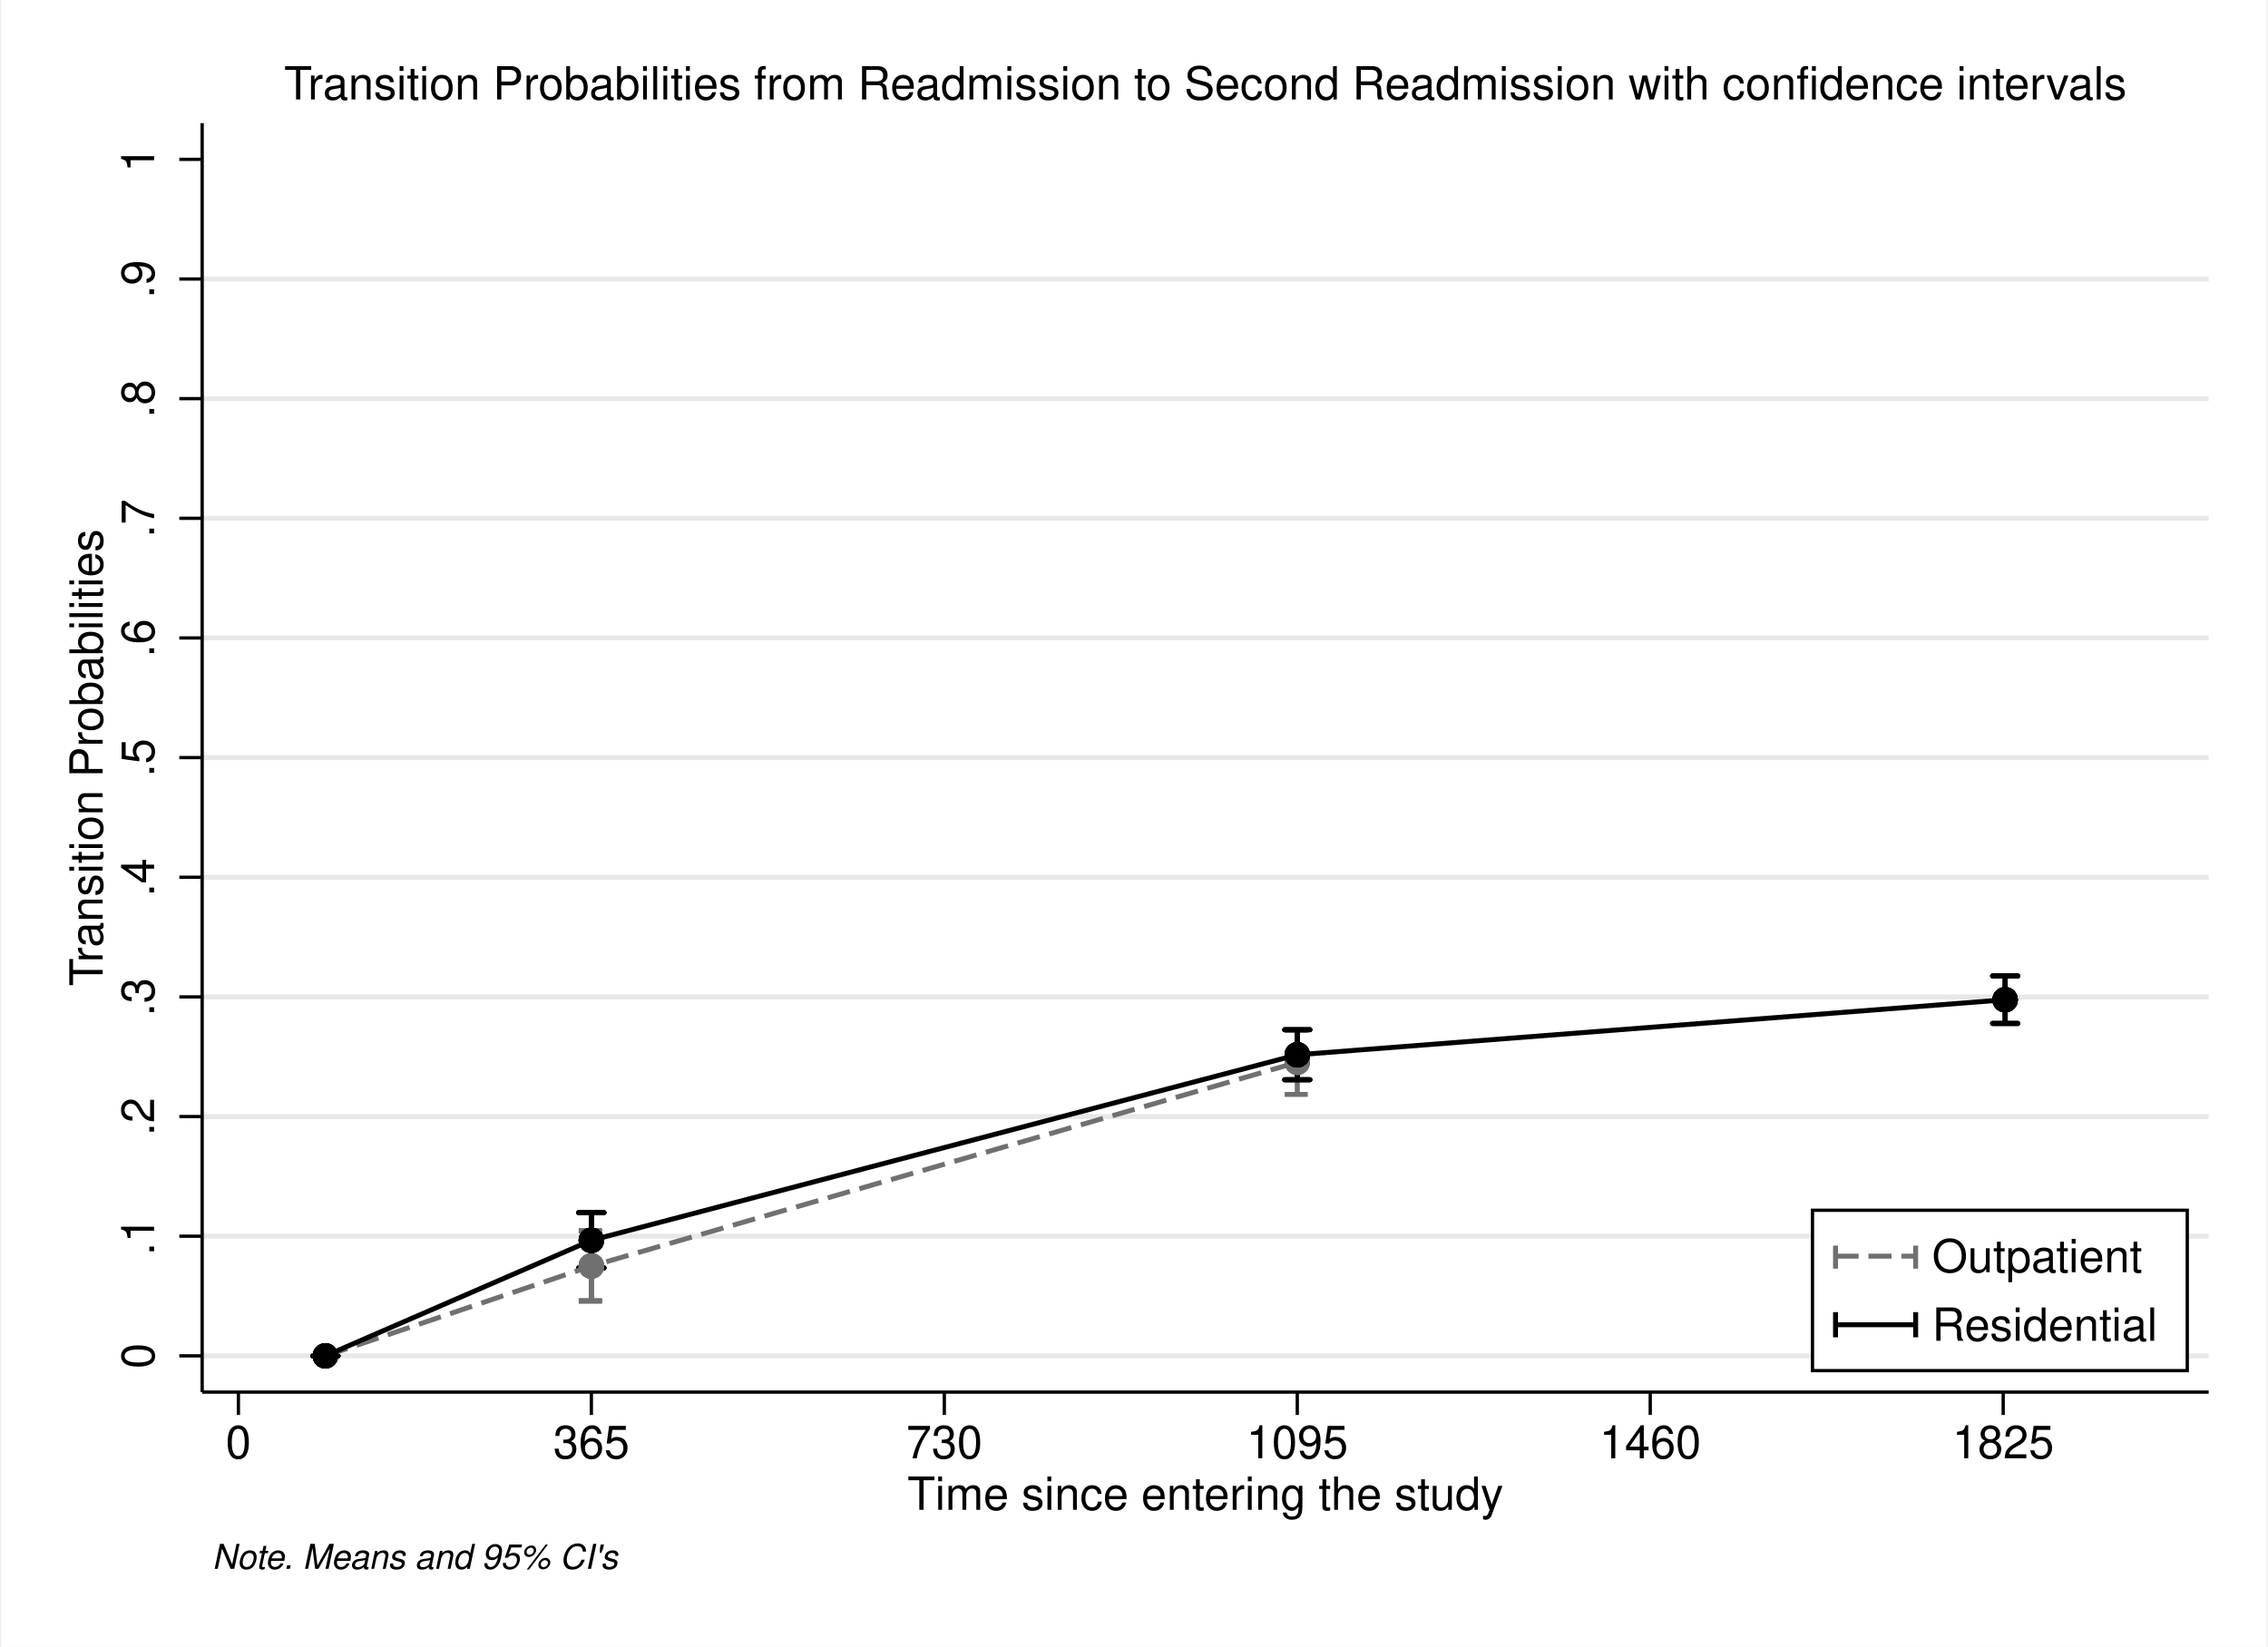
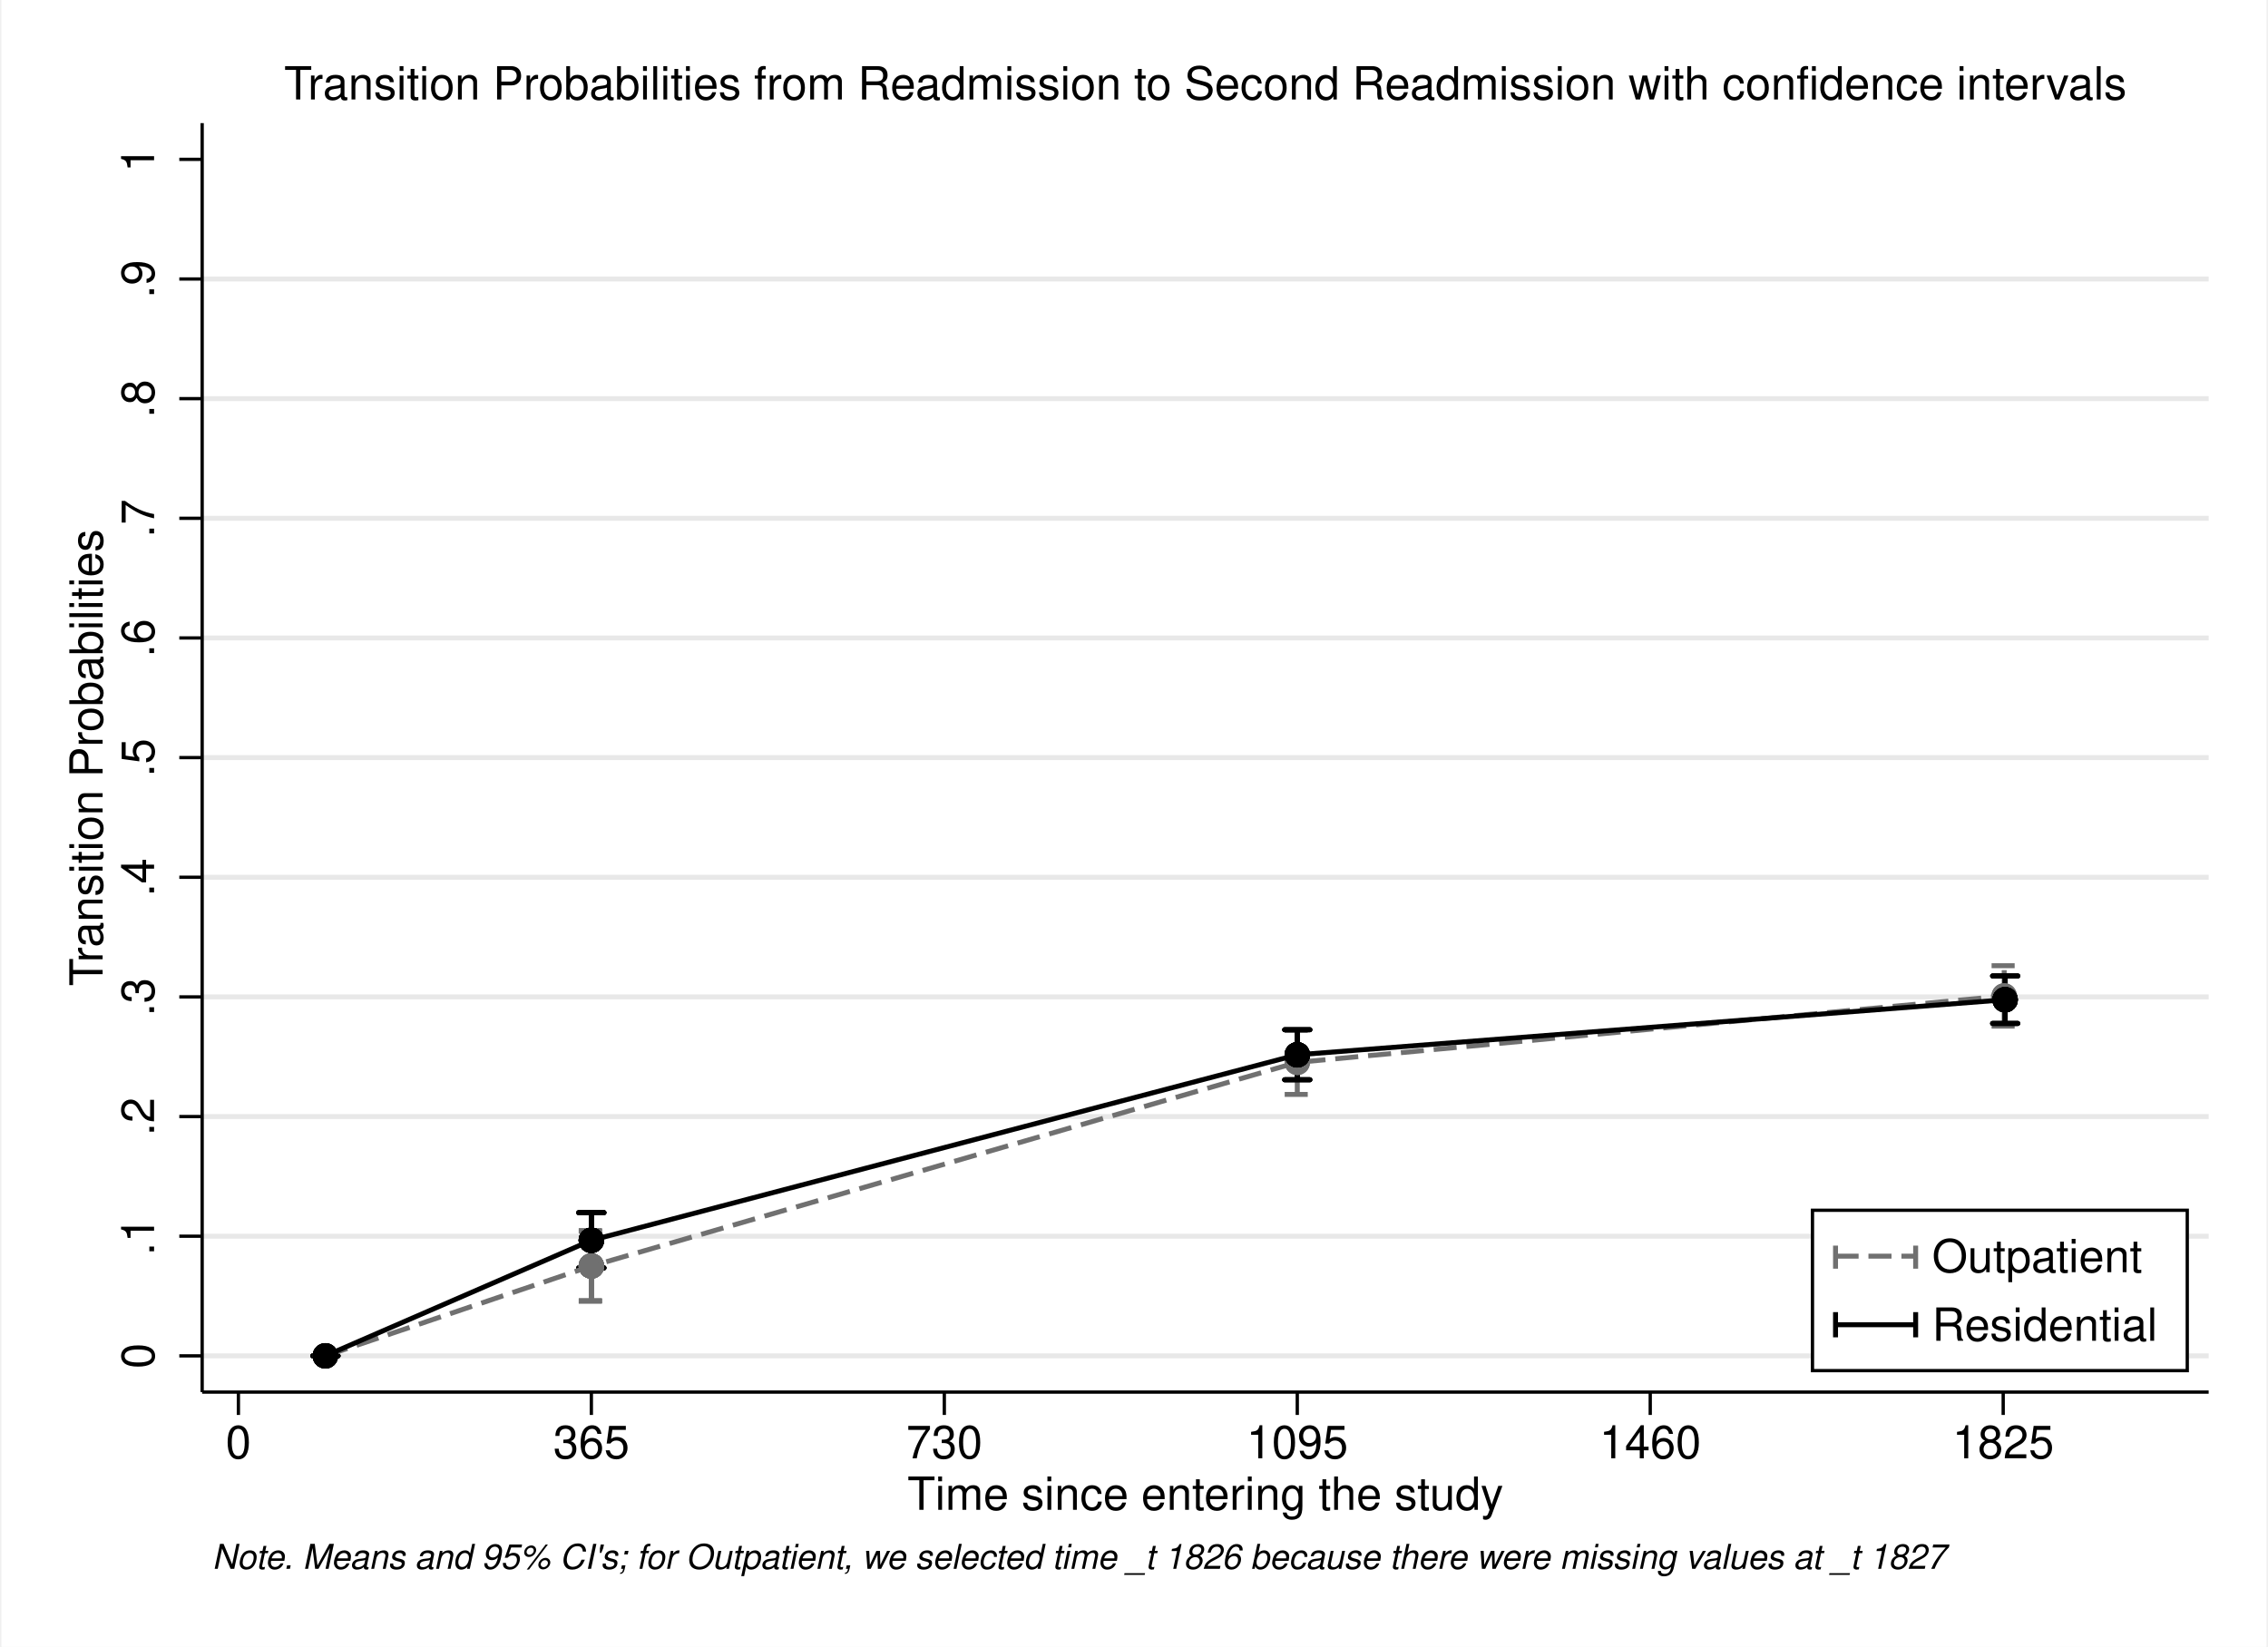
<svg xmlns="http://www.w3.org/2000/svg" version="1.1" width="3.58in" height="2.60in" viewBox="0 0 2574 1872">
  <rect x="0" y="0" width="2574" height="1872" style="fill:#F0F0F0;stroke:none" />
  <rect x="0.00" y="0.00" width="2573.92" height="1872.00" style="fill:#FFFFFF" />
  <rect x="1.87" y="1.87" width="2570.18" height="1868.26" style="fill:none;stroke:#FFFFFF;stroke-width:3.74" />
  <rect x="227.96" y="139.97" width="2280.40" height="1442.61" style="fill:#FFFFFF" />
  <rect x="229.83" y="141.84" width="2276.66" height="1438.87" style="fill:none;stroke:#FFFFFF;stroke-width:3.74" />
  <line x1="227.96" y1="1541.39" x2="2508.36" y2="1541.39" style="stroke:#E8E8E8;stroke-width:5.62" />
  <line x1="227.96" y1="1405.37" x2="2508.36" y2="1405.37" style="stroke:#E8E8E8;stroke-width:5.62" />
  <line x1="227.96" y1="1269.34" x2="2508.36" y2="1269.34" style="stroke:#E8E8E8;stroke-width:5.62" />
  <line x1="227.96" y1="1133.32" x2="2508.36" y2="1133.32" style="stroke:#E8E8E8;stroke-width:5.62" />
  <line x1="227.96" y1="997.30" x2="2508.36" y2="997.30" style="stroke:#E8E8E8;stroke-width:5.62" />
  <line x1="227.96" y1="861.27" x2="2508.36" y2="861.27" style="stroke:#E8E8E8;stroke-width:5.62" />
  <line x1="227.96" y1="725.25" x2="2508.36" y2="725.25" style="stroke:#E8E8E8;stroke-width:5.62" />
  <line x1="227.96" y1="589.22" x2="2508.36" y2="589.22" style="stroke:#E8E8E8;stroke-width:5.62" />
  <line x1="227.96" y1="453.20" x2="2508.36" y2="453.20" style="stroke:#E8E8E8;stroke-width:5.62" />
  <line x1="227.96" y1="317.17" x2="2508.36" y2="317.17" style="stroke:#E8E8E8;stroke-width:5.62" />
  <line x1="368.08" y1="1541.39" x2="368.08" y2="1541.39" style="stroke:#707070;stroke-width:5.62" />
  <line x1="353.76" y1="1541.39" x2="379.99" y2="1541.39" style="stroke:#707070;stroke-width:5.62" />
  <line x1="353.76" y1="1541.39" x2="379.99" y2="1541.39" style="stroke:#707070;stroke-width:5.62" />
  <line x1="670.29" y1="1478.97" x2="670.29" y2="1452.75" style="stroke:#707070;stroke-width:5.62" />
  <line x1="670.29" y1="1441.57" x2="670.29" y2="1415.34" style="stroke:#707070;stroke-width:5.62" />
  <line x1="670.29" y1="1404.08" x2="670.29" y2="1399.41" style="stroke:#707070;stroke-width:5.62" />
  <line x1="655.97" y1="1399.41" x2="682.19" y2="1399.41" style="stroke:#707070;stroke-width:5.62" />
  <line x1="655.97" y1="1478.97" x2="682.19" y2="1478.97" style="stroke:#707070;stroke-width:5.62" />
  <line x1="670.29" y1="1478.97" x2="670.29" y2="1452.75" style="stroke:#707070;stroke-width:5.62" />
  <line x1="670.29" y1="1441.57" x2="670.29" y2="1415.34" style="stroke:#707070;stroke-width:5.62" />
  <line x1="670.29" y1="1404.08" x2="670.29" y2="1399.41" style="stroke:#707070;stroke-width:5.62" />
  <line x1="655.97" y1="1399.41" x2="682.19" y2="1399.41" style="stroke:#707070;stroke-width:5.62" />
  <line x1="655.97" y1="1478.97" x2="682.19" y2="1478.97" style="stroke:#707070;stroke-width:5.62" />
  <line x1="1472.57" y1="1244.17" x2="1472.57" y2="1217.94" style="stroke:#707070;stroke-width:5.62" />
  <line x1="1472.57" y1="1206.76" x2="1472.57" y2="1180.54" style="stroke:#707070;stroke-width:5.62" />
  <line x1="1458.25" y1="1171.29" x2="1484.47" y2="1171.29" style="stroke:#707070;stroke-width:5.62" />
  <line x1="1458.25" y1="1244.17" x2="1484.47" y2="1244.17" style="stroke:#707070;stroke-width:5.62" />
  <line x1="670.29" y1="1478.97" x2="670.29" y2="1452.75" style="stroke:#707070;stroke-width:5.62" />
  <line x1="670.29" y1="1441.57" x2="670.29" y2="1415.34" style="stroke:#707070;stroke-width:5.62" />
  <line x1="670.29" y1="1404.08" x2="670.29" y2="1399.41" style="stroke:#707070;stroke-width:5.62" />
  <line x1="655.97" y1="1399.41" x2="682.19" y2="1399.41" style="stroke:#707070;stroke-width:5.62" />
  <line x1="655.97" y1="1478.97" x2="682.19" y2="1478.97" style="stroke:#707070;stroke-width:5.62" />
  <line x1="670.29" y1="1478.97" x2="670.29" y2="1452.75" style="stroke:#707070;stroke-width:5.62" />
  <line x1="670.29" y1="1441.57" x2="670.29" y2="1415.34" style="stroke:#707070;stroke-width:5.62" />
  <line x1="670.29" y1="1404.08" x2="670.29" y2="1399.41" style="stroke:#707070;stroke-width:5.62" />
  <line x1="655.97" y1="1399.41" x2="682.19" y2="1399.41" style="stroke:#707070;stroke-width:5.62" />
  <line x1="655.97" y1="1478.97" x2="682.19" y2="1478.97" style="stroke:#707070;stroke-width:5.62" />
+   <line x1="2275.98" y1="1166.54" x2="2275.98" y2="1140.32" style="stroke:#707070;stroke-width:5.62" />
+   <line x1="2275.98" y1="1129.14" x2="2275.98" y2="1102.91" style="stroke:#707070;stroke-width:5.62" />
+   <line x1="2261.66" y1="1097.85" x2="2287.88" y2="1097.85" style="stroke:#707070;stroke-width:5.62" />
+   <line x1="2261.66" y1="1166.54" x2="2287.88" y2="1166.54" style="stroke:#707070;stroke-width:5.62" />
  <line x1="670.29" y1="1441.40" x2="670.29" y2="1378.58" style="stroke:#000000;stroke-width:5.62" />
  <line x1="655.97" y1="1378.58" x2="684.60" y2="1378.58" stroke-linecap="round" style="stroke:#000000;stroke-width:5.62" />
  <line x1="655.97" y1="1441.40" x2="684.60" y2="1441.40" stroke-linecap="round" style="stroke:#000000;stroke-width:5.62" />
  <line x1="670.29" y1="1441.40" x2="670.29" y2="1378.58" style="stroke:#000000;stroke-width:5.62" />
  <line x1="655.97" y1="1378.58" x2="684.60" y2="1378.58" stroke-linecap="round" style="stroke:#000000;stroke-width:5.62" />
  <line x1="655.97" y1="1441.40" x2="684.60" y2="1441.40" stroke-linecap="round" style="stroke:#000000;stroke-width:5.62" />
  <line x1="670.29" y1="1441.40" x2="670.29" y2="1378.58" style="stroke:#000000;stroke-width:5.62" />
  <line x1="655.97" y1="1378.58" x2="684.60" y2="1378.58" stroke-linecap="round" style="stroke:#000000;stroke-width:5.62" />
  <line x1="655.97" y1="1441.40" x2="684.60" y2="1441.40" stroke-linecap="round" style="stroke:#000000;stroke-width:5.62" />
  <line x1="1472.57" y1="1227.51" x2="1472.57" y2="1170.64" style="stroke:#000000;stroke-width:5.62" />
  <line x1="1458.25" y1="1170.64" x2="1486.89" y2="1170.64" stroke-linecap="round" style="stroke:#000000;stroke-width:5.62" />
  <line x1="1458.25" y1="1227.51" x2="1486.89" y2="1227.51" stroke-linecap="round" style="stroke:#000000;stroke-width:5.62" />
  <line x1="1472.57" y1="1227.51" x2="1472.57" y2="1170.64" style="stroke:#000000;stroke-width:5.62" />
  <line x1="1458.25" y1="1170.64" x2="1486.89" y2="1170.64" stroke-linecap="round" style="stroke:#000000;stroke-width:5.62" />
  <line x1="1458.25" y1="1227.51" x2="1486.89" y2="1227.51" stroke-linecap="round" style="stroke:#000000;stroke-width:5.62" />
  <line x1="2277.11" y1="1163.48" x2="2277.11" y2="1109.51" style="stroke:#000000;stroke-width:5.62" />
  <line x1="2262.79" y1="1109.51" x2="2291.42" y2="1109.51" stroke-linecap="round" style="stroke:#000000;stroke-width:5.62" />
  <line x1="2262.79" y1="1163.48" x2="2291.42" y2="1163.48" stroke-linecap="round" style="stroke:#000000;stroke-width:5.62" />
  <line x1="368.08" y1="1541.39" x2="368.08" y2="1541.39" style="stroke:#000000;stroke-width:5.62" />
  <line x1="353.76" y1="1541.39" x2="382.40" y2="1541.39" stroke-linecap="round" style="stroke:#000000;stroke-width:5.62" />
  <line x1="353.76" y1="1541.39" x2="382.40" y2="1541.39" stroke-linecap="round" style="stroke:#000000;stroke-width:5.62" />
  <line x1="2277.11" y1="1163.48" x2="2277.11" y2="1109.51" style="stroke:#000000;stroke-width:5.62" />
  <line x1="2262.79" y1="1109.51" x2="2291.42" y2="1109.51" stroke-linecap="round" style="stroke:#000000;stroke-width:5.62" />
  <line x1="2262.79" y1="1163.48" x2="2291.42" y2="1163.48" stroke-linecap="round" style="stroke:#000000;stroke-width:5.62" />
  <line x1="1472.57" y1="1227.51" x2="1472.57" y2="1170.64" style="stroke:#000000;stroke-width:5.62" />
  <line x1="1458.25" y1="1170.64" x2="1486.89" y2="1170.64" stroke-linecap="round" style="stroke:#000000;stroke-width:5.62" />
  <line x1="1458.25" y1="1227.51" x2="1486.89" y2="1227.51" stroke-linecap="round" style="stroke:#000000;stroke-width:5.62" />
  <line x1="368.08" y1="1541.39" x2="368.08" y2="1541.39" style="stroke:#000000;stroke-width:5.62" />
  <line x1="353.76" y1="1541.39" x2="382.40" y2="1541.39" stroke-linecap="round" style="stroke:#000000;stroke-width:5.62" />
  <line x1="353.76" y1="1541.39" x2="382.40" y2="1541.39" stroke-linecap="round" style="stroke:#000000;stroke-width:5.62" />
  <line x1="2277.11" y1="1163.48" x2="2277.11" y2="1109.51" style="stroke:#000000;stroke-width:5.62" />
  <line x1="2262.79" y1="1109.51" x2="2291.42" y2="1109.51" stroke-linecap="round" style="stroke:#000000;stroke-width:5.62" />
  <line x1="2262.79" y1="1163.48" x2="2291.42" y2="1163.48" stroke-linecap="round" style="stroke:#000000;stroke-width:5.62" />
  <line x1="670.29" y1="1441.40" x2="670.29" y2="1378.58" style="stroke:#000000;stroke-width:5.62" />
  <line x1="655.97" y1="1378.58" x2="684.60" y2="1378.58" stroke-linecap="round" style="stroke:#000000;stroke-width:5.62" />
  <line x1="655.97" y1="1441.40" x2="684.60" y2="1441.40" stroke-linecap="round" style="stroke:#000000;stroke-width:5.62" />
  <line x1="368.00" y1="1541.39" x2="392.86" y2="1533.03" style="stroke:#707070;stroke-width:5.62" />
  <line x1="403.47" y1="1529.41" x2="428.25" y2="1521.04" style="stroke:#707070;stroke-width:5.62" />
  <line x1="438.87" y1="1517.42" x2="463.72" y2="1509.05" style="stroke:#707070;stroke-width:5.62" />
  <line x1="474.34" y1="1505.43" x2="499.20" y2="1496.99" style="stroke:#707070;stroke-width:5.62" />
  <line x1="509.73" y1="1493.45" x2="534.59" y2="1485.00" style="stroke:#707070;stroke-width:5.62" />
  <line x1="545.21" y1="1481.46" x2="570.06" y2="1473.02" style="stroke:#707070;stroke-width:5.62" />
  <line x1="580.68" y1="1469.48" x2="605.45" y2="1461.11" style="stroke:#707070;stroke-width:5.62" />
  <line x1="616.07" y1="1457.57" x2="640.93" y2="1449.13" style="stroke:#707070;stroke-width:5.62" />
  <line x1="651.54" y1="1445.59" x2="670.29" y2="1439.23" style="stroke:#707070;stroke-width:5.62" />
  <line x1="670.29" y1="1439.23" x2="670.29" y2="1439.23" style="stroke:#707070;stroke-width:5.62" />
  <line x1="670.29" y1="1439.23" x2="670.29" y2="1439.23" style="stroke:#707070;stroke-width:5.62" />
  <line x1="670.29" y1="1439.23" x2="670.29" y2="1439.23" style="stroke:#707070;stroke-width:5.62" />
  <line x1="670.29" y1="1439.23" x2="676.48" y2="1437.46" style="stroke:#707070;stroke-width:5.62" />
  <line x1="687.26" y1="1434.41" x2="712.43" y2="1427.09" style="stroke:#707070;stroke-width:5.62" />
  <line x1="723.21" y1="1424.03" x2="748.39" y2="1416.71" style="stroke:#707070;stroke-width:5.62" />
  <line x1="759.17" y1="1413.65" x2="784.35" y2="1406.33" style="stroke:#707070;stroke-width:5.62" />
  <line x1="795.12" y1="1403.28" x2="820.30" y2="1395.96" style="stroke:#707070;stroke-width:5.62" />
  <line x1="831.08" y1="1392.90" x2="856.26" y2="1385.58" style="stroke:#707070;stroke-width:5.62" />
  <line x1="867.04" y1="1382.52" x2="892.21" y2="1375.20" style="stroke:#707070;stroke-width:5.62" />
  <line x1="902.99" y1="1372.15" x2="928.17" y2="1364.83" style="stroke:#707070;stroke-width:5.62" />
  <line x1="938.95" y1="1361.77" x2="964.12" y2="1354.45" style="stroke:#707070;stroke-width:5.62" />
  <line x1="974.90" y1="1351.39" x2="1000.08" y2="1344.07" style="stroke:#707070;stroke-width:5.62" />
  <line x1="1010.86" y1="1341.02" x2="1036.04" y2="1333.70" style="stroke:#707070;stroke-width:5.62" />
  <line x1="1046.81" y1="1330.64" x2="1071.99" y2="1323.32" style="stroke:#707070;stroke-width:5.62" />
  <line x1="1082.77" y1="1320.26" x2="1107.95" y2="1312.94" style="stroke:#707070;stroke-width:5.62" />
  <line x1="1118.72" y1="1309.89" x2="1143.90" y2="1302.57" style="stroke:#707070;stroke-width:5.62" />
  <line x1="1154.68" y1="1299.51" x2="1179.86" y2="1292.19" style="stroke:#707070;stroke-width:5.62" />
  <line x1="1190.64" y1="1289.13" x2="1215.81" y2="1281.81" style="stroke:#707070;stroke-width:5.62" />
  <line x1="1226.59" y1="1278.75" x2="1251.77" y2="1271.43" style="stroke:#707070;stroke-width:5.62" />
  <line x1="1262.55" y1="1268.38" x2="1287.72" y2="1261.06" style="stroke:#707070;stroke-width:5.62" />
  <line x1="1298.50" y1="1258.00" x2="1323.68" y2="1250.68" style="stroke:#707070;stroke-width:5.62" />
  <line x1="1334.46" y1="1247.62" x2="1359.64" y2="1240.30" style="stroke:#707070;stroke-width:5.62" />
  <line x1="1370.41" y1="1237.25" x2="1395.59" y2="1229.93" style="stroke:#707070;stroke-width:5.62" />
  <line x1="1406.37" y1="1226.79" x2="1431.55" y2="1219.55" style="stroke:#707070;stroke-width:5.62" />
  <line x1="1442.32" y1="1216.41" x2="1467.50" y2="1209.17" style="stroke:#707070;stroke-width:5.62" />
+   <line x1="1478.52" y1="1207.16" x2="1504.58" y2="1204.75" style="stroke:#707070;stroke-width:5.62" />
+   <line x1="1515.76" y1="1203.70" x2="1541.83" y2="1201.21" style="stroke:#707070;stroke-width:5.62" />
+   <line x1="1553.01" y1="1200.17" x2="1579.15" y2="1197.75" style="stroke:#707070;stroke-width:5.62" />
+   <line x1="1590.33" y1="1196.71" x2="1616.39" y2="1194.29" style="stroke:#707070;stroke-width:5.62" />
+   <line x1="1627.57" y1="1193.17" x2="1653.63" y2="1190.75" style="stroke:#707070;stroke-width:5.62" />
+   <line x1="1664.81" y1="1189.71" x2="1690.96" y2="1187.29" style="stroke:#707070;stroke-width:5.62" />
+   <line x1="1702.06" y1="1186.17" x2="1728.20" y2="1183.76" style="stroke:#707070;stroke-width:5.62" />
+   <line x1="1739.38" y1="1182.71" x2="1765.44" y2="1180.22" style="stroke:#707070;stroke-width:5.62" />
+   <line x1="1776.62" y1="1179.17" x2="1802.68" y2="1176.76" style="stroke:#707070;stroke-width:5.62" />
+   <line x1="1813.87" y1="1175.71" x2="1840.01" y2="1173.22" style="stroke:#707070;stroke-width:5.62" />
+   <line x1="1851.11" y1="1172.17" x2="1877.25" y2="1169.68" style="stroke:#707070;stroke-width:5.62" />
+   <line x1="1888.43" y1="1168.63" x2="1914.49" y2="1166.22" style="stroke:#707070;stroke-width:5.62" />
+   <line x1="1925.67" y1="1165.17" x2="1951.74" y2="1162.68" style="stroke:#707070;stroke-width:5.62" />
+   <line x1="1962.92" y1="1161.63" x2="1989.06" y2="1159.14" style="stroke:#707070;stroke-width:5.62" />
+   <line x1="2000.16" y1="1158.18" x2="2026.30" y2="1155.68" style="stroke:#707070;stroke-width:5.62" />
+   <line x1="2037.48" y1="1154.64" x2="2063.54" y2="1152.22" style="stroke:#707070;stroke-width:5.62" />
+   <line x1="2074.72" y1="1151.18" x2="2100.79" y2="1148.68" style="stroke:#707070;stroke-width:5.62" />
+   <line x1="2111.97" y1="1147.64" x2="2138.11" y2="1145.22" style="stroke:#707070;stroke-width:5.62" />
+   <line x1="2149.29" y1="1144.10" x2="2175.35" y2="1141.69" style="stroke:#707070;stroke-width:5.62" />
+   <line x1="2186.53" y1="1140.64" x2="2212.59" y2="1138.15" style="stroke:#707070;stroke-width:5.62" />
+   <line x1="2223.78" y1="1137.10" x2="2249.84" y2="1134.69" style="stroke:#707070;stroke-width:5.62" />
+   <line x1="2261.02" y1="1133.56" x2="2275.98" y2="1132.19" style="stroke:#707070;stroke-width:5.62" />
  <path d="" stroke-linejoin="round" style="fill:none;stroke:#707070;stroke-width:5.62" />
  <circle cx="368.00" cy="1541.39" r="14.47" style="fill:#707070" />
  <circle cx="368.00" cy="1541.39" r="11.66" style="fill:none;stroke:#707070;stroke-width:5.62" />
  <circle cx="670.29" cy="1439.23" r="14.47" style="fill:#707070" />
  <circle cx="670.29" cy="1439.23" r="11.66" style="fill:none;stroke:#707070;stroke-width:5.62" />
  <circle cx="670.29" cy="1439.23" r="14.47" style="fill:#707070" />
  <circle cx="670.29" cy="1439.23" r="11.66" style="fill:none;stroke:#707070;stroke-width:5.62" />
  <circle cx="670.29" cy="1439.23" r="14.47" style="fill:#707070" />
  <circle cx="670.29" cy="1439.23" r="11.66" style="fill:none;stroke:#707070;stroke-width:5.62" />
  <circle cx="670.29" cy="1439.23" r="14.47" style="fill:#707070" />
  <circle cx="670.29" cy="1439.23" r="11.66" style="fill:none;stroke:#707070;stroke-width:5.62" />
  <circle cx="1472.57" cy="1207.73" r="14.47" style="fill:#707070" />
  <circle cx="1472.57" cy="1207.73" r="11.66" style="fill:none;stroke:#707070;stroke-width:5.62" />
+   <circle cx="2275.98" cy="1132.19" r="14.47" style="fill:#707070" />
+   <circle cx="2275.98" cy="1132.19" r="11.66" style="fill:none;stroke:#707070;stroke-width:5.62" />
  <path d=" M368.00 1541.39 L368.00 1541.39 L670.29 1410.03 L670.29 1410.03 L670.29 1410.03 L670.29 1410.03 L1472.57 1199.12 L1472.57 1199.12 L1472.57 1199.12 L2277.02 1136.54 L2277.02 1136.54 L2277.02 1136.54" stroke-linejoin="round" style="fill:none;stroke:#000000;stroke-width:5.62" />
  <circle cx="368.00" cy="1541.39" r="14.47" style="fill:#000000" />
  <circle cx="368.00" cy="1541.39" r="11.66" style="fill:none;stroke:#000000;stroke-width:5.62" />
  <circle cx="368.00" cy="1541.39" r="14.47" style="fill:#000000" />
  <circle cx="368.00" cy="1541.39" r="11.66" style="fill:none;stroke:#000000;stroke-width:5.62" />
  <circle cx="670.29" cy="1410.03" r="14.47" style="fill:#000000" />
  <circle cx="670.29" cy="1410.03" r="11.66" style="fill:none;stroke:#000000;stroke-width:5.62" />
  <circle cx="670.29" cy="1410.03" r="14.47" style="fill:#000000" />
  <circle cx="670.29" cy="1410.03" r="11.66" style="fill:none;stroke:#000000;stroke-width:5.62" />
  <circle cx="670.29" cy="1410.03" r="14.47" style="fill:#000000" />
  <circle cx="670.29" cy="1410.03" r="11.66" style="fill:none;stroke:#000000;stroke-width:5.62" />
  <circle cx="670.29" cy="1410.03" r="14.47" style="fill:#000000" />
  <circle cx="670.29" cy="1410.03" r="11.66" style="fill:none;stroke:#000000;stroke-width:5.62" />
  <circle cx="1472.57" cy="1199.12" r="14.47" style="fill:#000000" />
  <circle cx="1472.57" cy="1199.12" r="11.66" style="fill:none;stroke:#000000;stroke-width:5.62" />
  <circle cx="1472.57" cy="1199.12" r="14.47" style="fill:#000000" />
  <circle cx="1472.57" cy="1199.12" r="11.66" style="fill:none;stroke:#000000;stroke-width:5.62" />
  <circle cx="1472.57" cy="1199.12" r="14.47" style="fill:#000000" />
  <circle cx="1472.57" cy="1199.12" r="11.66" style="fill:none;stroke:#000000;stroke-width:5.62" />
  <circle cx="2277.02" cy="1136.54" r="14.47" style="fill:#000000" />
  <circle cx="2277.02" cy="1136.54" r="11.66" style="fill:none;stroke:#000000;stroke-width:5.62" />
  <circle cx="2277.02" cy="1136.54" r="14.47" style="fill:#000000" />
  <circle cx="2277.02" cy="1136.54" r="11.66" style="fill:none;stroke:#000000;stroke-width:5.62" />
  <circle cx="2277.02" cy="1136.54" r="14.47" style="fill:#000000" />
  <circle cx="2277.02" cy="1136.54" r="11.66" style="fill:none;stroke:#000000;stroke-width:5.62" />
  <line x1="227.96" y1="1582.58" x2="227.96" y2="139.97" style="stroke:#000000;stroke-width:3.74" />
  <line x1="227.96" y1="1541.39" x2="201.98" y2="1541.39" style="stroke:#000000;stroke-width:3.74" />
  <text x="173.32" y="1541.39" style="font-family:'Helvetica';font-size:51.96px;fill:#000000" transform="rotate(-90 173.32,1541.39)" text-anchor="middle">0</text>
  <line x1="227.96" y1="1405.37" x2="201.98" y2="1405.37" style="stroke:#000000;stroke-width:3.74" />
  <text x="173.32" y="1405.37" style="font-family:'Helvetica';font-size:51.96px;fill:#000000" transform="rotate(-90 173.32,1405.37)" text-anchor="middle">.1</text>
  <line x1="227.96" y1="1269.34" x2="201.98" y2="1269.34" style="stroke:#000000;stroke-width:3.74" />
  <text x="173.32" y="1269.34" style="font-family:'Helvetica';font-size:51.96px;fill:#000000" transform="rotate(-90 173.32,1269.34)" text-anchor="middle">.2</text>
  <line x1="227.96" y1="1133.32" x2="201.98" y2="1133.32" style="stroke:#000000;stroke-width:3.74" />
  <text x="173.32" y="1133.32" style="font-family:'Helvetica';font-size:51.96px;fill:#000000" transform="rotate(-90 173.32,1133.32)" text-anchor="middle">.3</text>
  <line x1="227.96" y1="997.30" x2="201.98" y2="997.30" style="stroke:#000000;stroke-width:3.74" />
  <text x="173.32" y="997.30" style="font-family:'Helvetica';font-size:51.96px;fill:#000000" transform="rotate(-90 173.32,997.30)" text-anchor="middle">.4</text>
  <line x1="227.96" y1="861.27" x2="201.98" y2="861.27" style="stroke:#000000;stroke-width:3.74" />
  <text x="173.32" y="861.27" style="font-family:'Helvetica';font-size:51.96px;fill:#000000" transform="rotate(-90 173.32,861.27)" text-anchor="middle">.5</text>
  <line x1="227.96" y1="725.25" x2="201.98" y2="725.25" style="stroke:#000000;stroke-width:3.74" />
  <text x="173.32" y="725.25" style="font-family:'Helvetica';font-size:51.96px;fill:#000000" transform="rotate(-90 173.32,725.25)" text-anchor="middle">.6</text>
  <line x1="227.96" y1="589.22" x2="201.98" y2="589.22" style="stroke:#000000;stroke-width:3.74" />
  <text x="173.32" y="589.22" style="font-family:'Helvetica';font-size:51.96px;fill:#000000" transform="rotate(-90 173.32,589.22)" text-anchor="middle">.7</text>
  <line x1="227.96" y1="453.20" x2="201.98" y2="453.20" style="stroke:#000000;stroke-width:3.74" />
  <text x="173.32" y="453.20" style="font-family:'Helvetica';font-size:51.96px;fill:#000000" transform="rotate(-90 173.32,453.20)" text-anchor="middle">.8</text>
  <line x1="227.96" y1="317.17" x2="201.98" y2="317.17" style="stroke:#000000;stroke-width:3.74" />
  <text x="173.32" y="317.17" style="font-family:'Helvetica';font-size:51.96px;fill:#000000" transform="rotate(-90 173.32,317.17)" text-anchor="middle">.9</text>
  <line x1="227.96" y1="181.15" x2="201.98" y2="181.15" style="stroke:#000000;stroke-width:3.74" />
  <text x="173.32" y="181.15" style="font-family:'Helvetica';font-size:51.96px;fill:#000000" transform="rotate(-90 173.32,181.15)" text-anchor="middle">1</text>
  <text x="114.84" y="861.27" style="font-family:'Helvetica';font-size:51.96px;fill:#000000" transform="rotate(-90 114.84,861.27)" text-anchor="middle">Transition Probabilities</text>
  <line x1="227.96" y1="1582.58" x2="2508.36" y2="1582.58" style="stroke:#000000;stroke-width:3.74" />
  <line x1="269.14" y1="1582.58" x2="269.14" y2="1608.56" style="stroke:#000000;stroke-width:3.74" />
  <text x="269.14" y="1657.84" style="font-family:'Helvetica';font-size:51.96px;fill:#000000" text-anchor="middle">0</text>
  <line x1="670.29" y1="1582.58" x2="670.29" y2="1608.56" style="stroke:#000000;stroke-width:3.74" />
  <text x="670.29" y="1657.84" style="font-family:'Helvetica';font-size:51.96px;fill:#000000" text-anchor="middle">365</text>
  <line x1="1071.43" y1="1582.58" x2="1071.43" y2="1608.56" style="stroke:#000000;stroke-width:3.74" />
  <text x="1071.43" y="1657.84" style="font-family:'Helvetica';font-size:51.96px;fill:#000000" text-anchor="middle">730</text>
  <line x1="1472.57" y1="1582.58" x2="1472.57" y2="1608.56" style="stroke:#000000;stroke-width:3.74" />
  <text x="1472.57" y="1657.84" style="font-family:'Helvetica';font-size:51.96px;fill:#000000" text-anchor="middle">1095</text>
  <line x1="1873.71" y1="1582.58" x2="1873.71" y2="1608.56" style="stroke:#000000;stroke-width:3.74" />
  <text x="1873.71" y="1657.84" style="font-family:'Helvetica';font-size:51.96px;fill:#000000" text-anchor="middle">1460</text>
  <line x1="2274.85" y1="1582.58" x2="2274.85" y2="1608.56" style="stroke:#000000;stroke-width:3.74" />
  <text x="2274.85" y="1657.84" style="font-family:'Helvetica';font-size:51.96px;fill:#000000" text-anchor="middle">1825</text>
  <text x="1368.16" y="1716.40" style="font-family:'Helvetica';font-size:51.96px;fill:#000000" text-anchor="middle">Time since entering the study</text>
  <rect x="2056.22" y="1374.00" width="429.70" height="186.06" style="fill:#FFFFFF" />
  <rect x="2058.10" y="1375.87" width="425.95" height="182.31" style="fill:none;stroke:#000000;stroke-width:3.74" />
  <line x1="2084.30" y1="1428.05" x2="2110.52" y2="1428.05" style="stroke:#707070;stroke-width:5.62" />
  <line x1="2121.70" y1="1428.05" x2="2147.92" y2="1428.05" style="stroke:#707070;stroke-width:5.62" />
  <line x1="2159.18" y1="1428.05" x2="2175.35" y2="1428.05" style="stroke:#707070;stroke-width:5.62" />
  <line x1="2084.30" y1="1442.29" x2="2084.30" y2="1416.07" style="stroke:#707070;stroke-width:5.62" />
  <line x1="2175.35" y1="1442.29" x2="2175.35" y2="1416.07" style="stroke:#707070;stroke-width:5.62" />
  <line x1="2084.30" y1="1506.00" x2="2175.35" y2="1506.00" style="stroke:#000000;stroke-width:5.62" />
  <line x1="2084.30" y1="1520.32" x2="2084.30" y2="1491.68" style="stroke:#000000;stroke-width:5.62" />
  <line x1="2175.35" y1="1520.32" x2="2175.35" y2="1491.68" style="stroke:#000000;stroke-width:5.62" />
  <text x="2194.01" y="1446.26" style="font-family:'Helvetica';font-size:51.96px;fill:#000000">Outpatient</text>
  <text x="2194.01" y="1524.21" style="font-family:'Helvetica';font-size:51.96px;fill:#000000">Residential</text>
-   <text x="239.22" y="1783.52" style="font-family:'Helvetica';font-style:italic;font-size:39.01px;fill:#000000">Note. Means and 95% CI's</text>
+   <text x="239.22" y="1783.52" style="font-family:'Helvetica';font-style:italic;font-size:39.01px;fill:#000000">Note. Means and 95% CI's; for Outpatient, we selected time _t 1826 because there were missing values at _t 1827</text>
  <text x="1368.16" y="113.07" style="font-family:'Helvetica';font-size:51.96px;fill:#000000" text-anchor="middle">Transition Probabilities from Readmission to Second Readmission with confidence intervals</text>
</svg>
